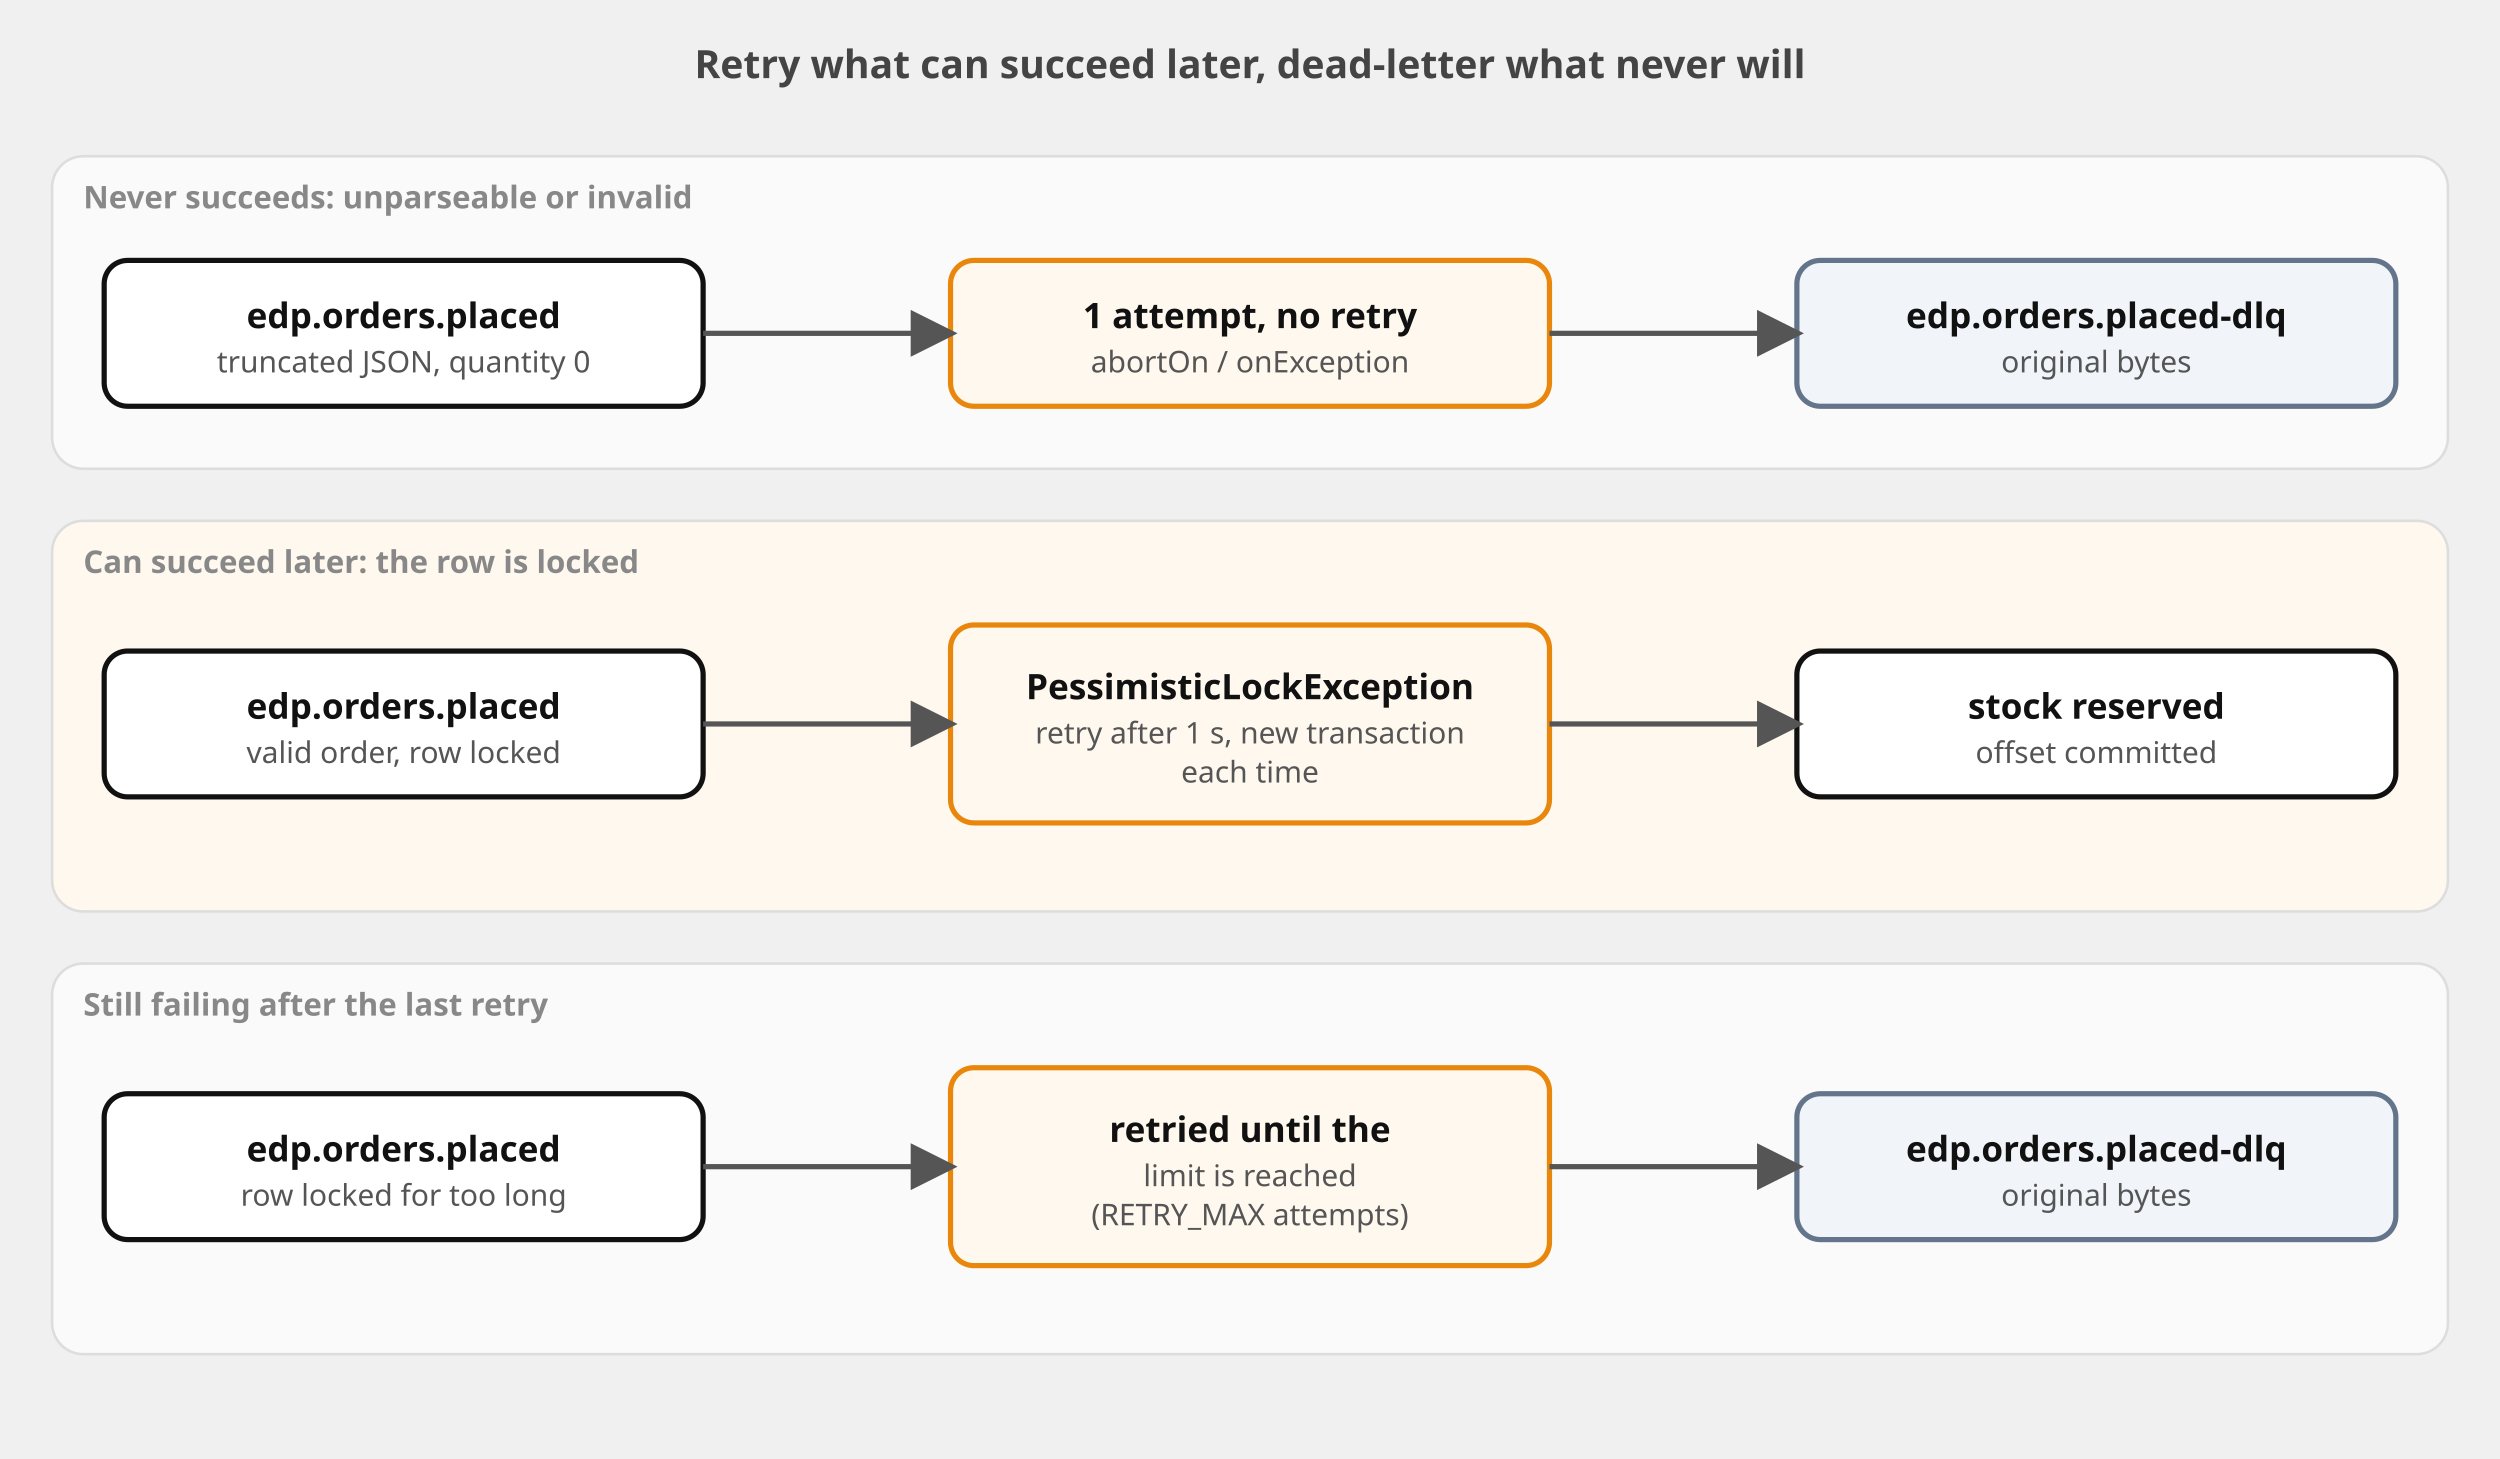
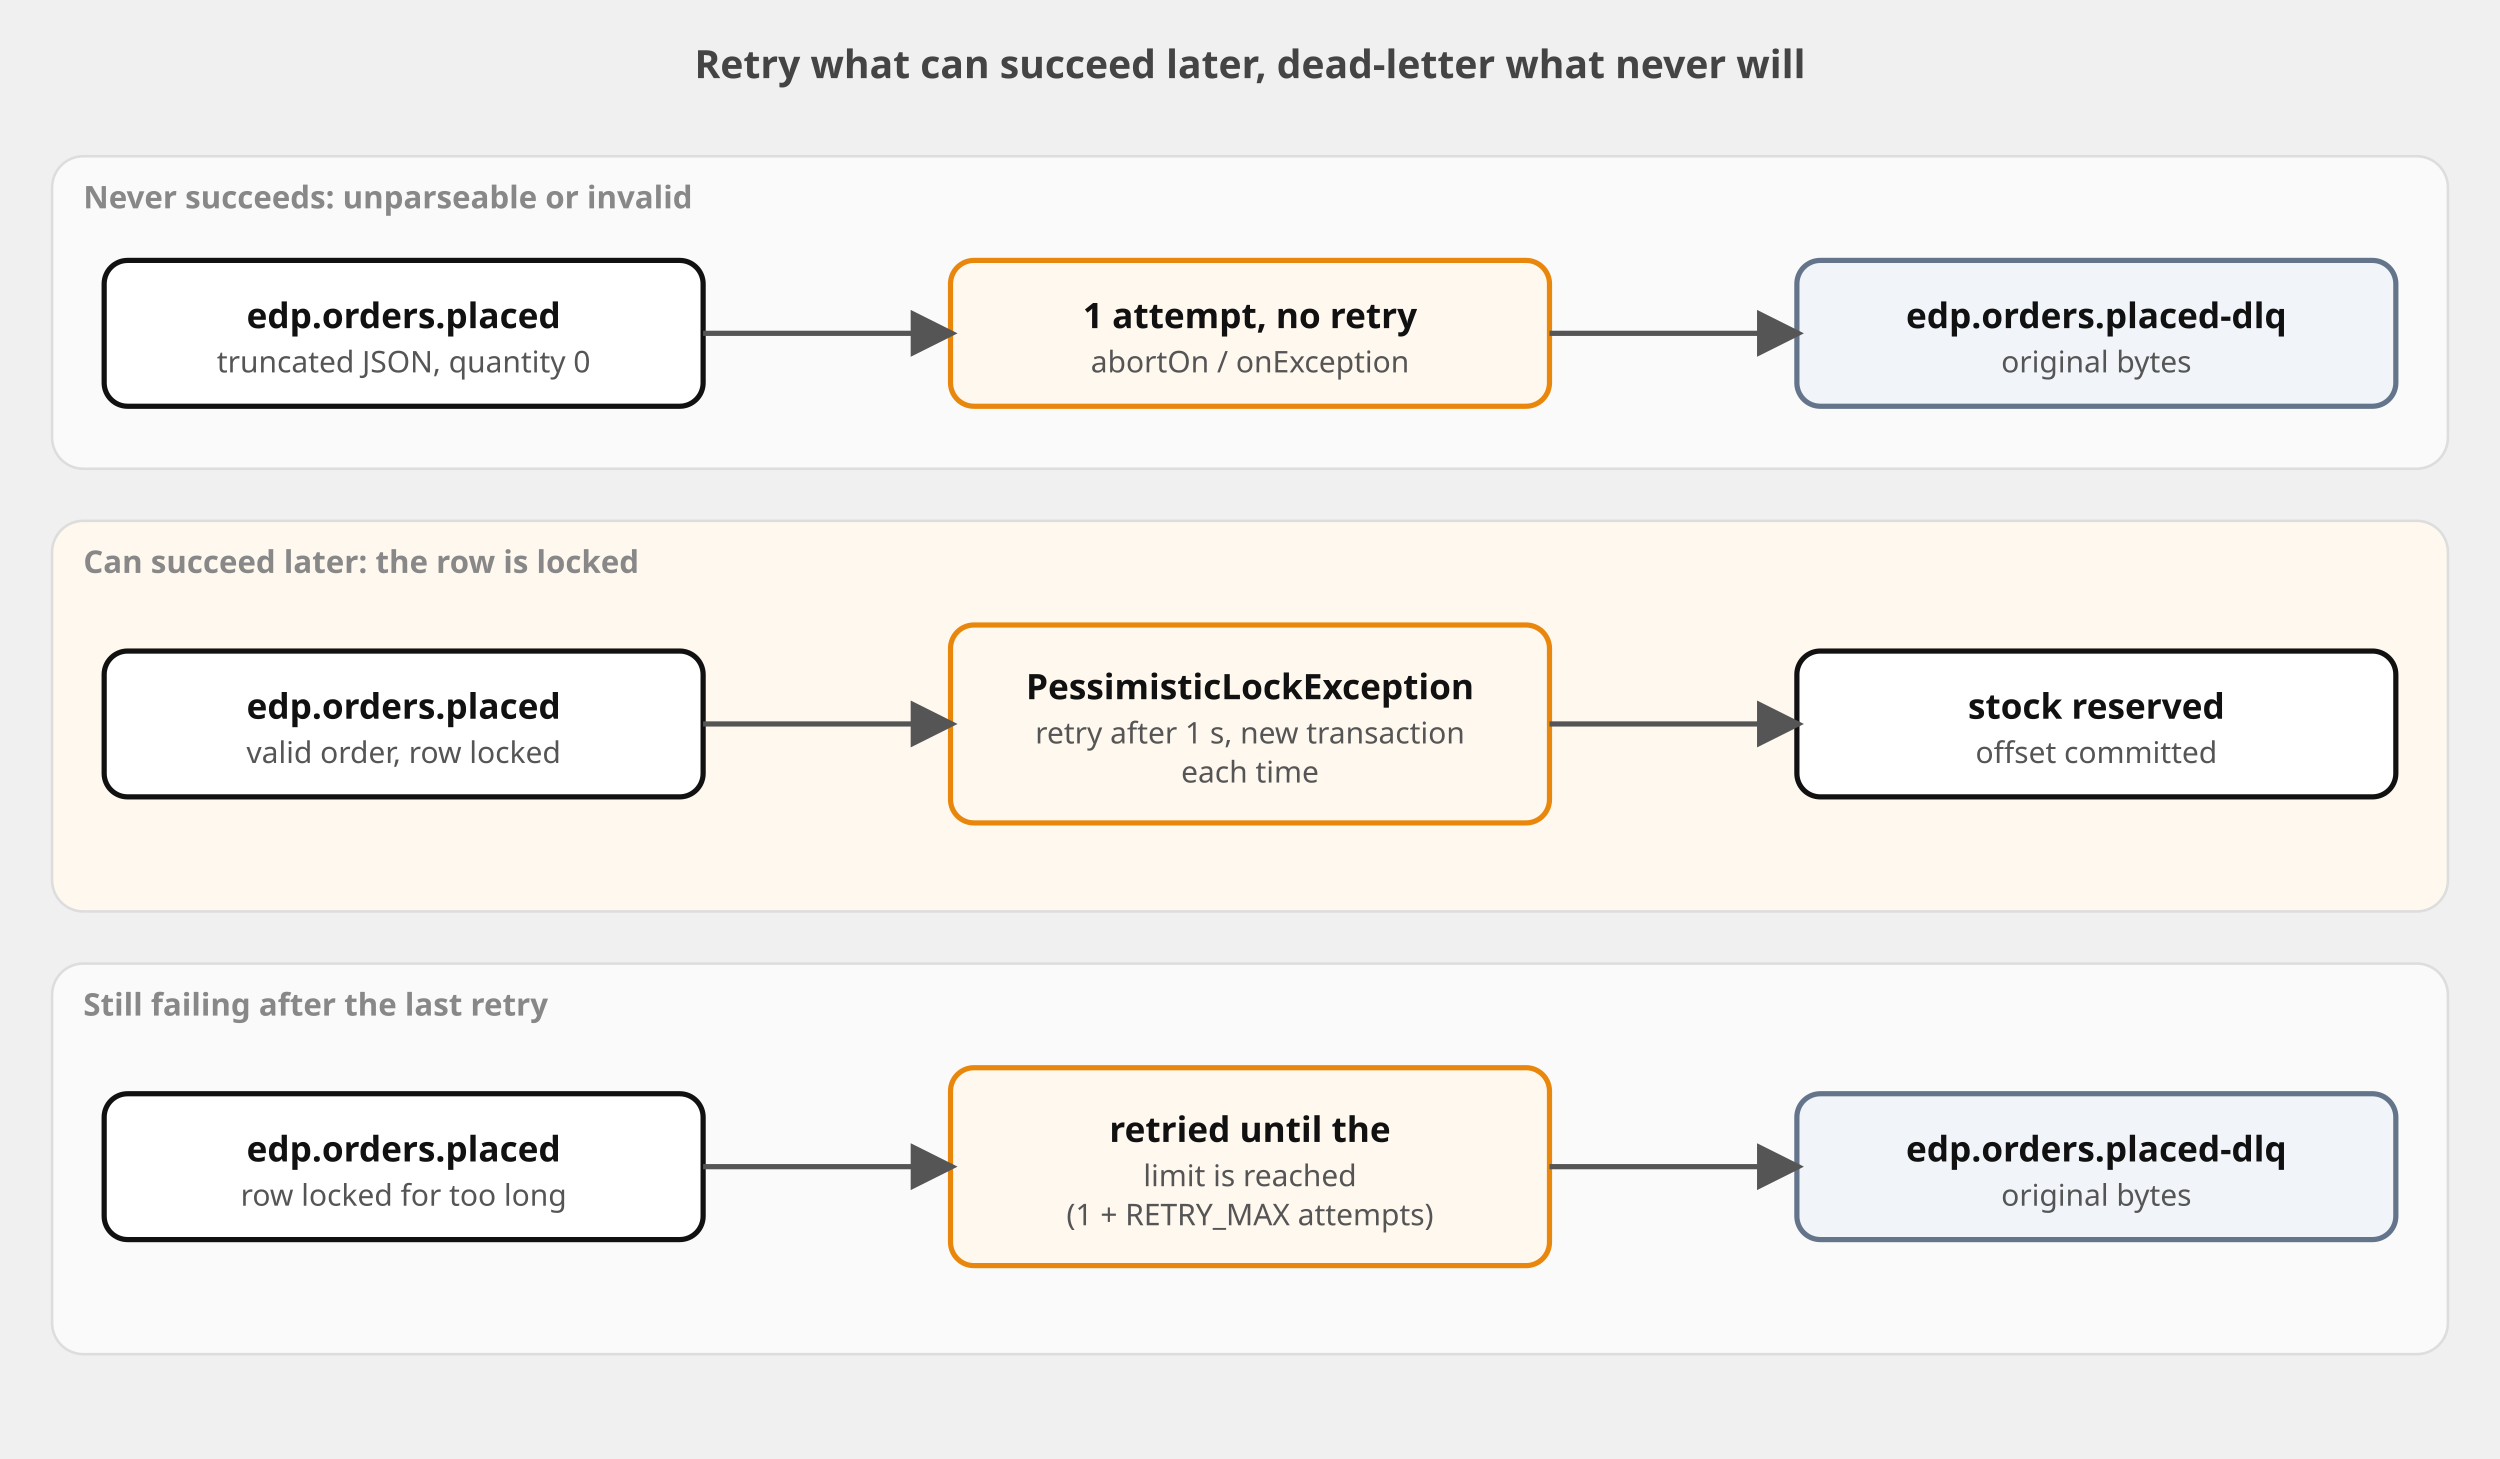
<svg xmlns="http://www.w3.org/2000/svg" viewBox="0 0 960 560" font-family="'Red Hat Text', system-ui, sans-serif" role="img">
  <defs>
    <marker id="a" viewBox="0 0 10 10" refX="8.5" refY="5" markerWidth="9" markerHeight="9" orient="auto-start-reverse">
      <path d="M0,0 L10,5 L0,10 z" fill="#555" />
    </marker>
    <marker id="am" viewBox="0 0 10 10" refX="8.5" refY="5" markerWidth="9" markerHeight="9" orient="auto-start-reverse">
      <path d="M0,0 L10,5 L0,10 z" fill="#b8650a" />
    </marker>
  </defs>
  <rect x="20" y="60" width="920" height="120" rx="12" fill="#fafafa" stroke="#ddd" />
  <text x="32" y="80" font-size="12" font-weight="700" fill="#888">Never succeeds: unparseable or invalid</text>
  <rect x="20" y="200" width="920" height="150" rx="12" fill="#fff8ef" stroke="#ddd" />
  <text x="32" y="220" font-size="12" font-weight="700" fill="#888">Can succeed later: the row is locked</text>
  <rect x="20" y="370" width="920" height="150" rx="12" fill="#fafafa" stroke="#ddd" />
  <text x="32" y="390" font-size="12" font-weight="700" fill="#888">Still failing after the last retry</text>
  <rect x="40" y="100" width="230" height="56" rx="9" fill="#ffffff" stroke="#111111" stroke-width="2" />
  <text x="155.0" y="126.0" font-size="13.5" font-weight="700" fill="#111111" text-anchor="middle">edp.orders.placed</text>
  <text x="155.0" y="143.0" font-size="11.5" fill="#555555" text-anchor="middle">truncated JSON, quantity 0</text>
  <rect x="365" y="100" width="230" height="56" rx="9" fill="#fff8ef" stroke="#e8870c" stroke-width="2" />
  <text x="480.0" y="126.0" font-size="13.5" font-weight="700" fill="#111111" text-anchor="middle">1 attempt, no retry</text>
  <text x="480.0" y="143.0" font-size="11.5" fill="#555555" text-anchor="middle">abortOn / onException</text>
  <rect x="690" y="100" width="230" height="56" rx="9" fill="#f1f5f9" stroke="#64748b" stroke-width="2" />
  <text x="805.0" y="126.0" font-size="13.5" font-weight="700" fill="#111111" text-anchor="middle">edp.orders.placed-dlq</text>
  <text x="805.0" y="143.0" font-size="11.5" fill="#555555" text-anchor="middle">original bytes</text>
  <rect x="40" y="250" width="230" height="56" rx="9" fill="#ffffff" stroke="#111111" stroke-width="2" />
  <text x="155.0" y="276.0" font-size="13.5" font-weight="700" fill="#111111" text-anchor="middle">edp.orders.placed</text>
  <text x="155.0" y="293.0" font-size="11.5" fill="#555555" text-anchor="middle">valid order, row locked</text>
  <rect x="365" y="240" width="230" height="76" rx="9" fill="#fff8ef" stroke="#e8870c" stroke-width="2" />
  <text x="480.0" y="268.5" font-size="13.5" font-weight="700" fill="#111111" text-anchor="middle">PessimisticLockException</text>
  <text x="480.0" y="285.5" font-size="11.5" fill="#555555" text-anchor="middle">retry after 1 s, new transaction</text>
  <text x="480.0" y="300.5" font-size="11.5" fill="#555555" text-anchor="middle">each time</text>
  <rect x="690" y="250" width="230" height="56" rx="9" fill="#ffffff" stroke="#111111" stroke-width="2" />
  <text x="805.0" y="276.0" font-size="13.5" font-weight="700" fill="#111111" text-anchor="middle">stock reserved</text>
  <text x="805.0" y="293.0" font-size="11.5" fill="#555555" text-anchor="middle">offset committed</text>
  <rect x="40" y="420" width="230" height="56" rx="9" fill="#ffffff" stroke="#111111" stroke-width="2" />
  <text x="155.0" y="446.0" font-size="13.5" font-weight="700" fill="#111111" text-anchor="middle">edp.orders.placed</text>
  <text x="155.0" y="463.0" font-size="11.5" fill="#555555" text-anchor="middle">row locked for too long</text>
  <rect x="365" y="410" width="230" height="76" rx="9" fill="#fff8ef" stroke="#e8870c" stroke-width="2" />
  <text x="480.0" y="438.5" font-size="13.5" font-weight="700" fill="#111111" text-anchor="middle">retried until the</text>
  <text x="480.0" y="455.5" font-size="11.5" fill="#555555" text-anchor="middle">limit is reached</text>
-   <text x="480.0" y="470.5" font-size="11.5" fill="#555555" text-anchor="middle">(RETRY_MAX attempts)</text>
+   <text x="480.0" y="470.5" font-size="11.5" fill="#555555" text-anchor="middle">(1 + RETRY_MAX attempts)</text>
  <rect x="690" y="420" width="230" height="56" rx="9" fill="#f1f5f9" stroke="#64748b" stroke-width="2" />
  <text x="805.0" y="446.0" font-size="13.5" font-weight="700" fill="#111111" text-anchor="middle">edp.orders.placed-dlq</text>
  <text x="805.0" y="463.0" font-size="11.5" fill="#555555" text-anchor="middle">original bytes</text>
  <path d="M270,128 L365,128" fill="none" stroke="#555" stroke-width="2" marker-end="url(#a)" />
  <path d="M595,128 L690,128" fill="none" stroke="#555" stroke-width="2" marker-end="url(#a)" />
  <path d="M270,278 L365,278" fill="none" stroke="#555" stroke-width="2" marker-end="url(#a)" />
  <path d="M595,278 L690,278" fill="none" stroke="#555" stroke-width="2" marker-end="url(#a)" />
  <path d="M270,448 L365,448" fill="none" stroke="#555" stroke-width="2" marker-end="url(#a)" />
  <path d="M595,448 L690,448" fill="none" stroke="#555" stroke-width="2" marker-end="url(#a)" />
  <text x="480" y="30" font-size="15" fill="#444444" text-anchor="middle" font-weight="700">Retry what can succeed later, dead-letter what never will</text>
</svg>
